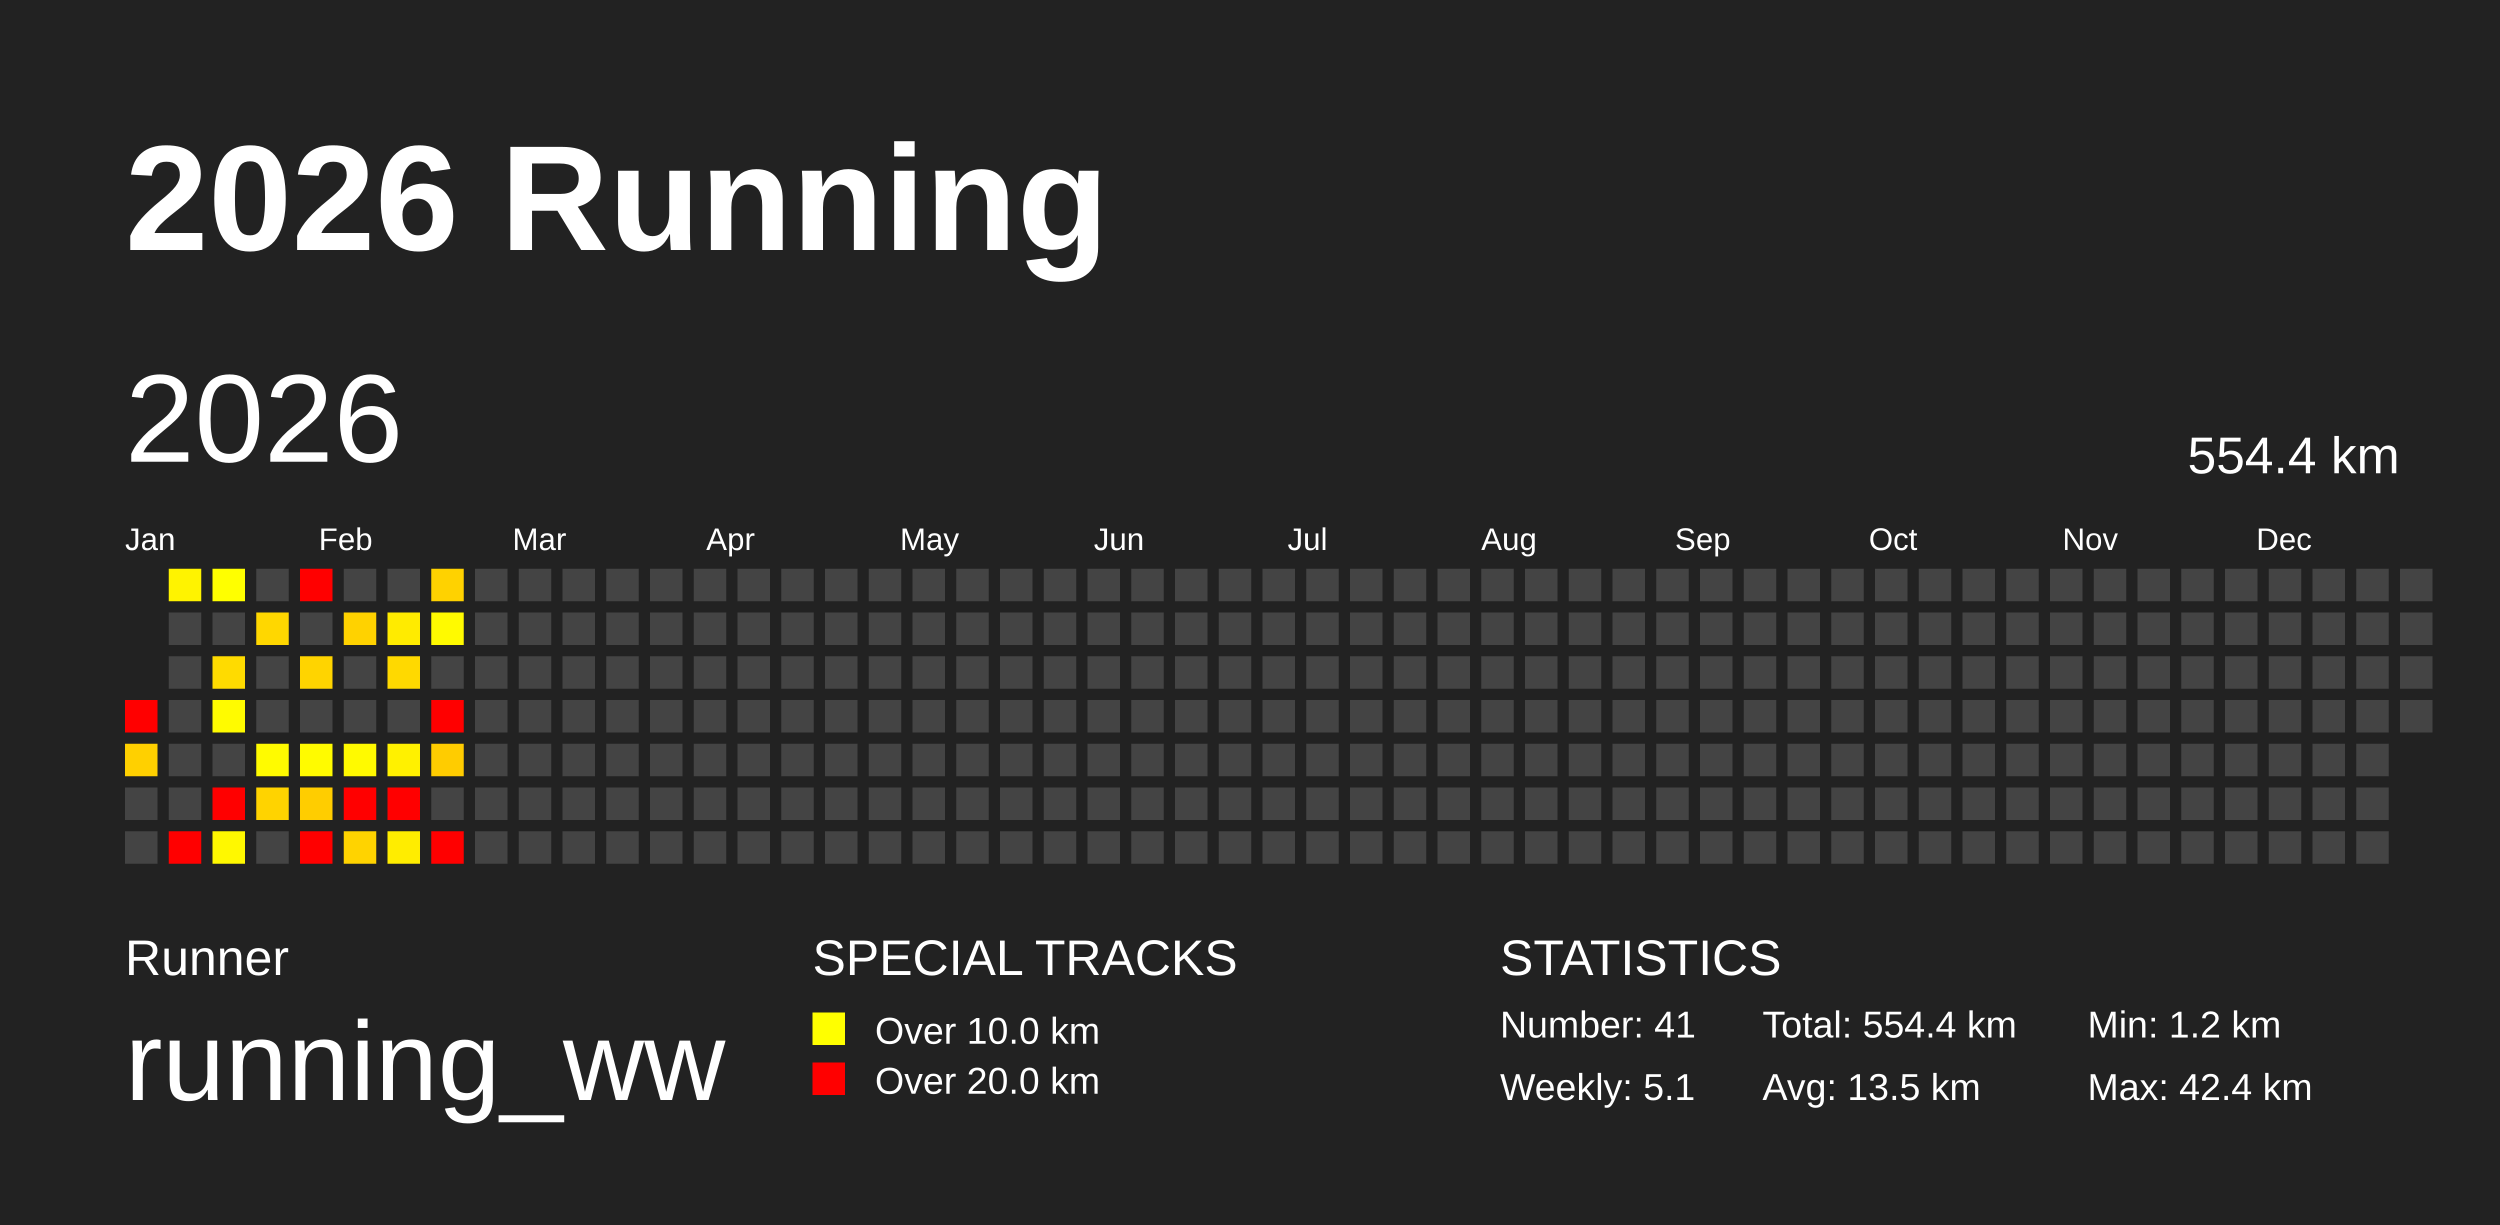
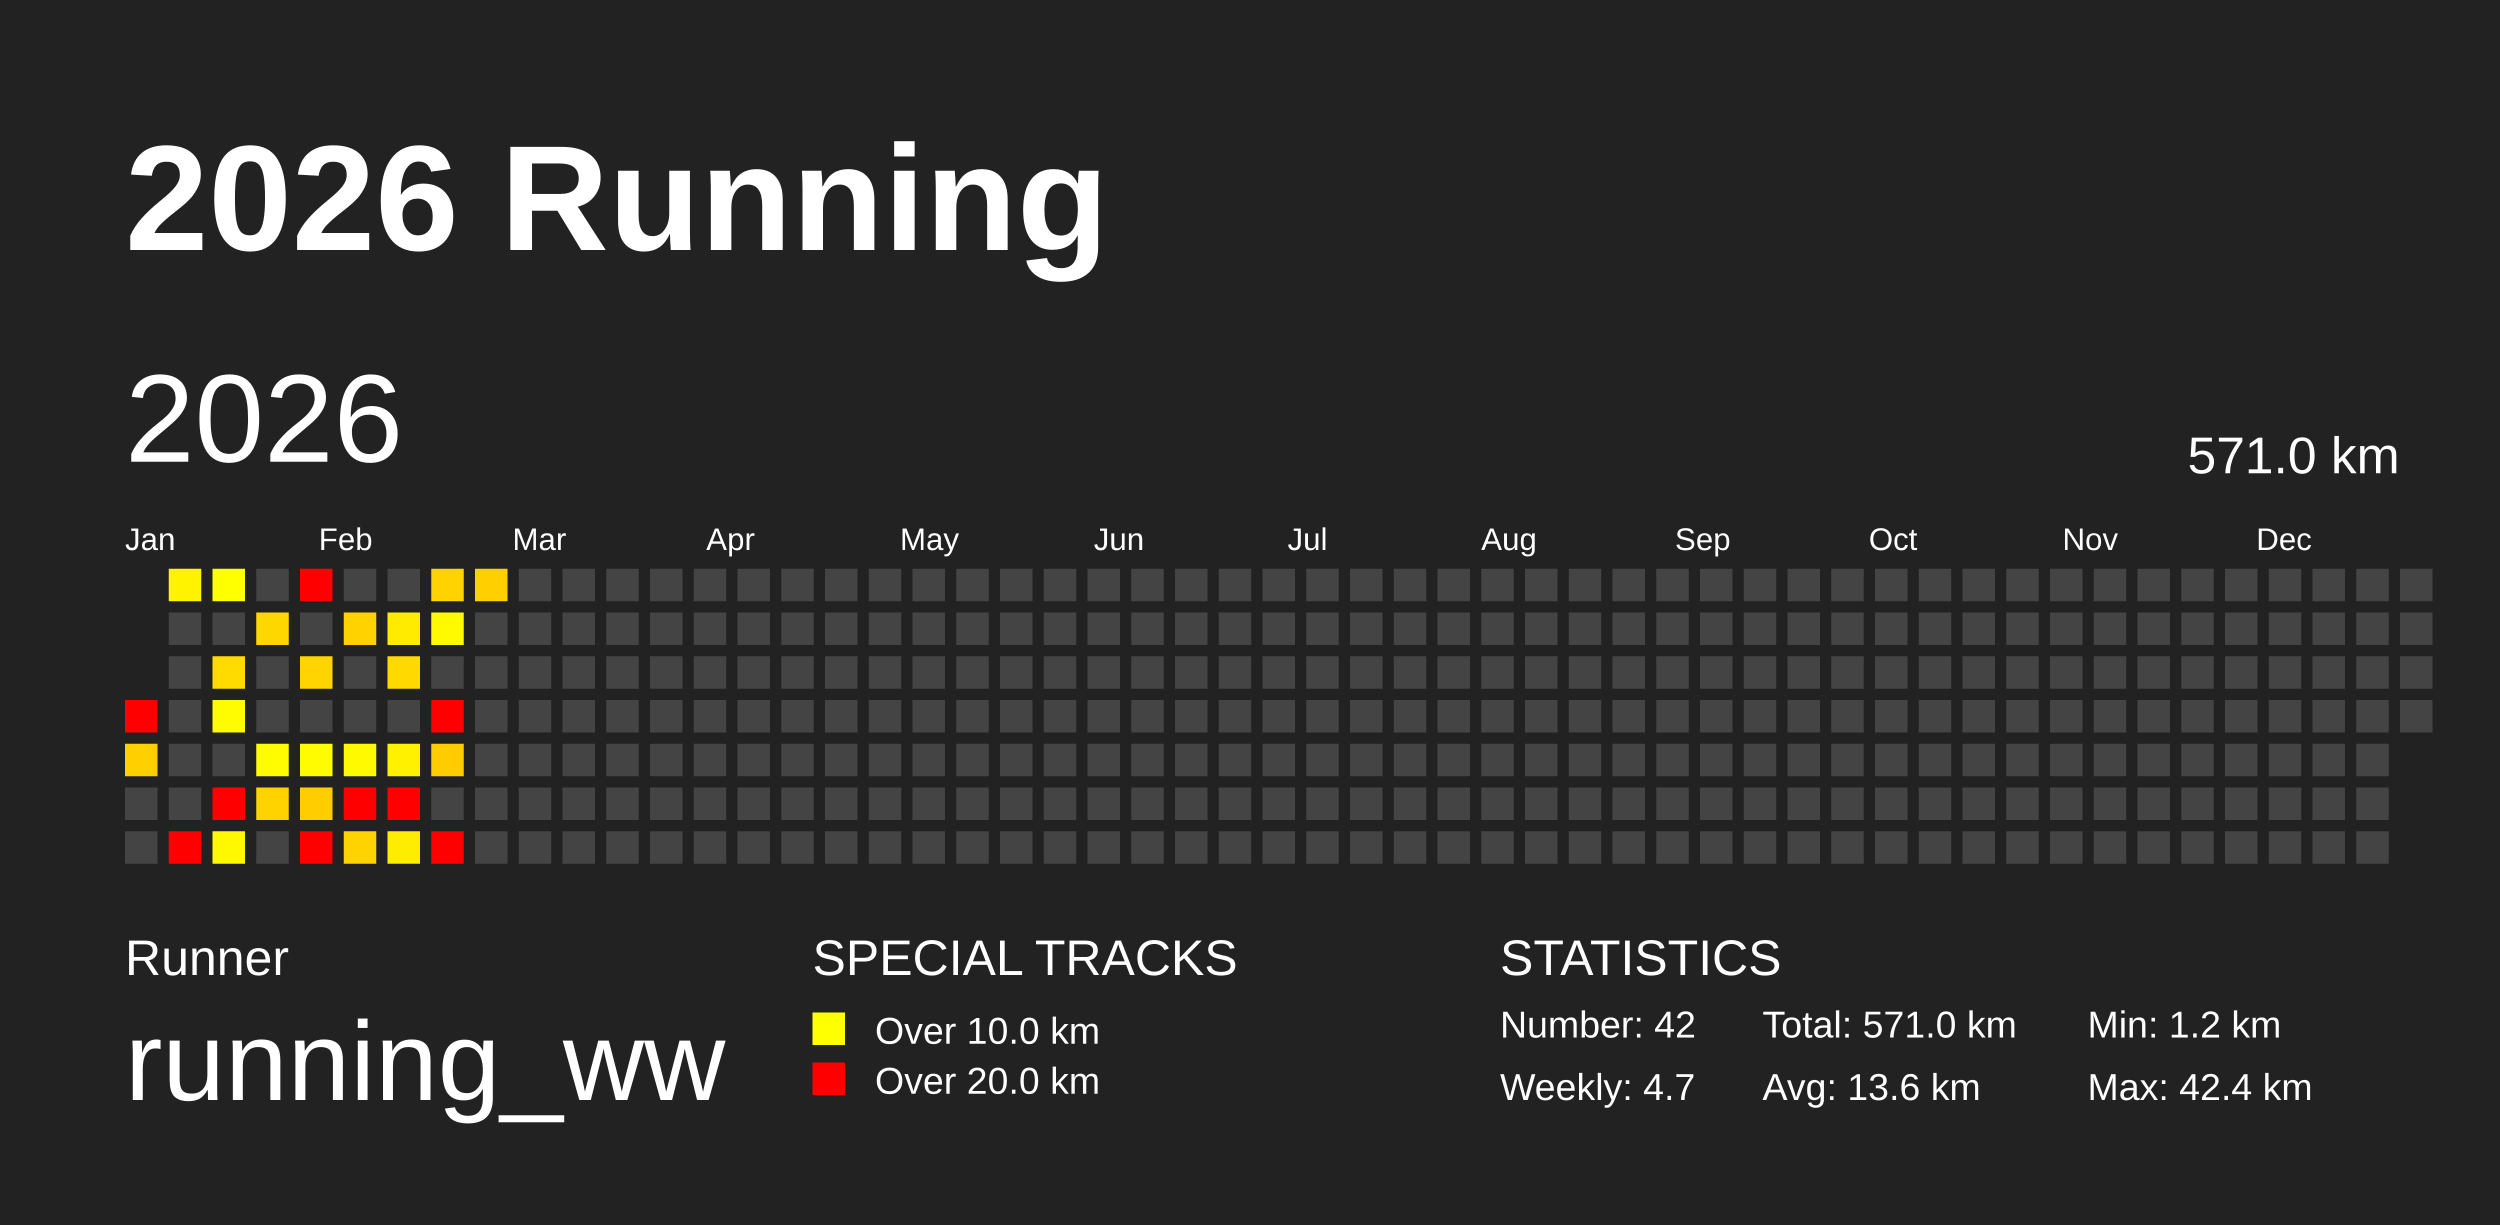
<svg xmlns="http://www.w3.org/2000/svg" baseProfile="full" height="98mm" version="1.1" viewBox="0,0,200,98" width="200mm">
  <defs />
  <rect fill="#222222" height="98" width="200" x="0" y="0" />
  <text fill="#FFFFFF" style="font-size:12px; font-family:Arial; font-weight:bold;" x="10" y="20">2026 Running</text>
  <text fill="#FFFFFF" style="font-size:4px; font-family:Arial" x="10" y="78">Runner</text>
  <text fill="#FFFFFF" style="font-size:9px; font-family:Arial" x="10" y="88">running_ww</text>
  <text fill="#FFFFFF" style="font-size:4px; font-family:Arial" x="65" y="78">SPECIAL TRACKS</text>
  <rect fill="yellow" height="2.6" width="2.6" x="65" y="81" />
  <text fill="#FFFFFF" style="font-size:3px; font-family:Arial" x="70" y="83.5">Over 10.0 km</text>
  <rect fill="red" height="2.6" width="2.6" x="65" y="85" />
  <text fill="#FFFFFF" style="font-size:3px; font-family:Arial" x="70" y="87.5">Over 20.0 km</text>
  <text fill="#FFFFFF" style="font-size:4px; font-family:Arial" x="120" y="78">STATISTICS</text>
-   <text fill="#FFFFFF" style="font-size:3px; font-family:Arial" x="120" y="83">Number: 41</text>
-   <text fill="#FFFFFF" style="font-size:3px; font-family:Arial" x="120" y="88">Weekly: 5.1</text>
-   <text fill="#FFFFFF" style="font-size:3px; font-family:Arial" x="141" y="83">Total: 554.4 km</text>
-   <text fill="#FFFFFF" style="font-size:3px; font-family:Arial" x="141" y="88">Avg: 13.5 km</text>
+   <text fill="#FFFFFF" style="font-size:3px; font-family:Arial" x="120" y="83">Number: 42</text>
+   <text fill="#FFFFFF" style="font-size:3px; font-family:Arial" x="120" y="88">Weekly: 4.7</text>
+   <text fill="#FFFFFF" style="font-size:3px; font-family:Arial" x="141" y="83">Total: 571.0 km</text>
+   <text fill="#FFFFFF" style="font-size:3px; font-family:Arial" x="141" y="88">Avg: 13.6 km</text>
  <text fill="#FFFFFF" style="font-size:3px; font-family:Arial" x="167" y="83">Min: 1.2 km</text>
  <text fill="#FFFFFF" style="font-size:3px; font-family:Arial" x="167" y="88">Max: 42.4 km</text>
  <text dominant-baseline="hanging" fill="#FFFFFF" style="font-size:10.0px; font-family:Arial;" x="10" y="30">2026</text>
-   <text dominant-baseline="hanging" fill="#FFFFFF" style="font-size:4.125px; font-family:Arial;" x="175" y="35">554.4 km</text>
+   <text dominant-baseline="hanging" fill="#FFFFFF" style="font-size:4.125px; font-family:Arial;" x="175" y="35">571.0 km</text>
  <text fill="#FFFFFF" style="font-size:2.5px; font-family:Arial" x="10.0" y="44">Jan</text>
  <text fill="#FFFFFF" style="font-size:2.5px; font-family:Arial" x="25.5" y="44">Feb</text>
  <text fill="#FFFFFF" style="font-size:2.5px; font-family:Arial" x="41.0" y="44">Mar</text>
  <text fill="#FFFFFF" style="font-size:2.5px; font-family:Arial" x="56.5" y="44">Apr</text>
  <text fill="#FFFFFF" style="font-size:2.5px; font-family:Arial" x="72.0" y="44">May</text>
  <text fill="#FFFFFF" style="font-size:2.5px; font-family:Arial" x="87.5" y="44">Jun</text>
  <text fill="#FFFFFF" style="font-size:2.5px; font-family:Arial" x="103.0" y="44">Jul</text>
  <text fill="#FFFFFF" style="font-size:2.5px; font-family:Arial" x="118.5" y="44">Aug</text>
  <text fill="#FFFFFF" style="font-size:2.5px; font-family:Arial" x="134.0" y="44">Sep</text>
  <text fill="#FFFFFF" style="font-size:2.5px; font-family:Arial" x="149.5" y="44">Oct</text>
  <text fill="#FFFFFF" style="font-size:2.5px; font-family:Arial" x="165.0" y="44">Nov</text>
  <text fill="#FFFFFF" style="font-size:2.5px; font-family:Arial" x="180.5" y="44">Dec</text>
  <rect fill="red" height="2.6" width="2.6" x="10.0" y="56.0" />
  <rect fill="#ffd000" height="2.6" width="2.6" x="10.0" y="59.5" />
  <rect fill="#444444" height="2.6" width="2.6" x="10.0" y="63.0" />
  <rect fill="#444444" height="2.6" width="2.6" x="10.0" y="66.5" />
  <rect fill="#fff300" height="2.6" width="2.6" x="13.5" y="45.5" />
  <rect fill="#444444" height="2.6" width="2.6" x="13.5" y="49.0" />
  <rect fill="#444444" height="2.6" width="2.6" x="13.5" y="52.5" />
  <rect fill="#444444" height="2.6" width="2.6" x="13.5" y="56.0" />
  <rect fill="#444444" height="2.6" width="2.6" x="13.5" y="59.5" />
  <rect fill="#444444" height="2.6" width="2.6" x="13.5" y="63.0" />
  <rect fill="red" height="2.6" width="2.6" x="13.5" y="66.5" />
  <rect fill="#ffff00" height="2.6" width="2.6" x="17.0" y="45.5" />
  <rect fill="#444444" height="2.6" width="2.6" x="17.0" y="49.0" />
  <rect fill="#ffdb00" height="2.6" width="2.6" x="17.0" y="52.5" />
  <rect fill="#fffb00" height="2.6" width="2.6" x="17.0" y="56.0" />
  <rect fill="#444444" height="2.6" width="2.6" x="17.0" y="59.5" />
  <rect fill="red" height="2.6" width="2.6" x="17.0" y="63.0" />
  <rect fill="#fff800" height="2.6" width="2.6" x="17.0" y="66.5" />
  <rect fill="#444444" height="2.6" width="2.6" x="20.5" y="45.5" />
  <rect fill="#ffd700" height="2.6" width="2.6" x="20.5" y="49.0" />
  <rect fill="#444444" height="2.6" width="2.6" x="20.5" y="52.5" />
  <rect fill="#444444" height="2.6" width="2.6" x="20.5" y="56.0" />
  <rect fill="#fffb00" height="2.6" width="2.6" x="20.5" y="59.5" />
  <rect fill="#ffd300" height="2.6" width="2.6" x="20.5" y="63.0" />
  <rect fill="#444444" height="2.6" width="2.6" x="20.5" y="66.5" />
  <rect fill="red" height="2.6" width="2.6" x="24.0" y="45.5" />
  <rect fill="#444444" height="2.6" width="2.6" x="24.0" y="49.0" />
  <rect fill="#ffd400" height="2.6" width="2.6" x="24.0" y="52.5" />
  <rect fill="#444444" height="2.6" width="2.6" x="24.0" y="56.0" />
  <rect fill="#fffb00" height="2.6" width="2.6" x="24.0" y="59.5" />
  <rect fill="#ffcd00" height="2.6" width="2.6" x="24.0" y="63.0" />
  <rect fill="red" height="2.6" width="2.6" x="24.0" y="66.5" />
  <rect fill="#444444" height="2.6" width="2.6" x="27.5" y="45.5" />
  <rect fill="#ffd200" height="2.6" width="2.6" x="27.5" y="49.0" />
  <rect fill="#444444" height="2.6" width="2.6" x="27.5" y="52.5" />
  <rect fill="#444444" height="2.6" width="2.6" x="27.5" y="56.0" />
  <rect fill="#fffa00" height="2.6" width="2.6" x="27.5" y="59.5" />
  <rect fill="red" height="2.6" width="2.6" x="27.5" y="63.0" />
  <rect fill="#ffd300" height="2.6" width="2.6" x="27.5" y="66.5" />
  <rect fill="#444444" height="2.6" width="2.6" x="31.0" y="45.5" />
  <rect fill="#ffeb00" height="2.6" width="2.6" x="31.0" y="49.0" />
  <rect fill="#ffd900" height="2.6" width="2.6" x="31.0" y="52.5" />
  <rect fill="#444444" height="2.6" width="2.6" x="31.0" y="56.0" />
  <rect fill="#fff100" height="2.6" width="2.6" x="31.0" y="59.5" />
  <rect fill="red" height="2.6" width="2.6" x="31.0" y="63.0" />
  <rect fill="#ffed00" height="2.6" width="2.6" x="31.0" y="66.5" />
  <rect fill="#ffd200" height="2.6" width="2.6" x="34.5" y="45.5" />
  <rect fill="#fffa00" height="2.6" width="2.6" x="34.5" y="49.0" />
  <rect fill="#444444" height="2.6" width="2.6" x="34.5" y="52.5" />
  <rect fill="red" height="2.6" width="2.6" x="34.5" y="56.0" />
  <rect fill="#ffcc00" height="2.6" width="2.6" x="34.5" y="59.5" />
  <rect fill="#444444" height="2.6" width="2.6" x="34.5" y="63.0" />
  <rect fill="red" height="2.6" width="2.6" x="34.5" y="66.5" />
-   <rect fill="#444444" height="2.6" width="2.6" x="38.0" y="45.5" />
+   <rect fill="#ffcf00" height="2.6" width="2.6" x="38.0" y="45.5" />
  <rect fill="#444444" height="2.6" width="2.6" x="38.0" y="49.0" />
  <rect fill="#444444" height="2.6" width="2.6" x="38.0" y="52.5" />
  <rect fill="#444444" height="2.6" width="2.6" x="38.0" y="56.0" />
  <rect fill="#444444" height="2.6" width="2.6" x="38.0" y="59.5" />
  <rect fill="#444444" height="2.6" width="2.6" x="38.0" y="63.0" />
  <rect fill="#444444" height="2.6" width="2.6" x="38.0" y="66.5" />
  <rect fill="#444444" height="2.6" width="2.6" x="41.5" y="45.5" />
  <rect fill="#444444" height="2.6" width="2.6" x="41.5" y="49.0" />
  <rect fill="#444444" height="2.6" width="2.6" x="41.5" y="52.5" />
  <rect fill="#444444" height="2.6" width="2.6" x="41.5" y="56.0" />
  <rect fill="#444444" height="2.6" width="2.6" x="41.5" y="59.5" />
  <rect fill="#444444" height="2.6" width="2.6" x="41.5" y="63.0" />
  <rect fill="#444444" height="2.6" width="2.6" x="41.5" y="66.5" />
  <rect fill="#444444" height="2.6" width="2.6" x="45.0" y="45.5" />
  <rect fill="#444444" height="2.6" width="2.6" x="45.0" y="49.0" />
  <rect fill="#444444" height="2.6" width="2.6" x="45.0" y="52.5" />
  <rect fill="#444444" height="2.6" width="2.6" x="45.0" y="56.0" />
  <rect fill="#444444" height="2.6" width="2.6" x="45.0" y="59.5" />
  <rect fill="#444444" height="2.6" width="2.6" x="45.0" y="63.0" />
  <rect fill="#444444" height="2.6" width="2.6" x="45.0" y="66.5" />
  <rect fill="#444444" height="2.6" width="2.6" x="48.5" y="45.5" />
  <rect fill="#444444" height="2.6" width="2.6" x="48.5" y="49.0" />
  <rect fill="#444444" height="2.6" width="2.6" x="48.5" y="52.5" />
  <rect fill="#444444" height="2.6" width="2.6" x="48.5" y="56.0" />
  <rect fill="#444444" height="2.6" width="2.6" x="48.5" y="59.5" />
  <rect fill="#444444" height="2.6" width="2.6" x="48.5" y="63.0" />
  <rect fill="#444444" height="2.6" width="2.6" x="48.5" y="66.5" />
  <rect fill="#444444" height="2.6" width="2.6" x="52.0" y="45.5" />
  <rect fill="#444444" height="2.6" width="2.6" x="52.0" y="49.0" />
  <rect fill="#444444" height="2.6" width="2.6" x="52.0" y="52.5" />
  <rect fill="#444444" height="2.6" width="2.6" x="52.0" y="56.0" />
  <rect fill="#444444" height="2.6" width="2.6" x="52.0" y="59.5" />
  <rect fill="#444444" height="2.6" width="2.6" x="52.0" y="63.0" />
  <rect fill="#444444" height="2.6" width="2.6" x="52.0" y="66.5" />
  <rect fill="#444444" height="2.6" width="2.6" x="55.5" y="45.5" />
  <rect fill="#444444" height="2.6" width="2.6" x="55.5" y="49.0" />
  <rect fill="#444444" height="2.6" width="2.6" x="55.5" y="52.5" />
  <rect fill="#444444" height="2.6" width="2.6" x="55.5" y="56.0" />
  <rect fill="#444444" height="2.6" width="2.6" x="55.5" y="59.5" />
  <rect fill="#444444" height="2.6" width="2.6" x="55.5" y="63.0" />
  <rect fill="#444444" height="2.6" width="2.6" x="55.5" y="66.5" />
  <rect fill="#444444" height="2.6" width="2.6" x="59.0" y="45.5" />
  <rect fill="#444444" height="2.6" width="2.6" x="59.0" y="49.0" />
  <rect fill="#444444" height="2.6" width="2.6" x="59.0" y="52.5" />
  <rect fill="#444444" height="2.6" width="2.6" x="59.0" y="56.0" />
  <rect fill="#444444" height="2.6" width="2.6" x="59.0" y="59.5" />
  <rect fill="#444444" height="2.6" width="2.6" x="59.0" y="63.0" />
  <rect fill="#444444" height="2.6" width="2.6" x="59.0" y="66.5" />
  <rect fill="#444444" height="2.6" width="2.6" x="62.5" y="45.5" />
  <rect fill="#444444" height="2.6" width="2.6" x="62.5" y="49.0" />
  <rect fill="#444444" height="2.6" width="2.6" x="62.5" y="52.5" />
  <rect fill="#444444" height="2.6" width="2.6" x="62.5" y="56.0" />
  <rect fill="#444444" height="2.6" width="2.6" x="62.5" y="59.5" />
  <rect fill="#444444" height="2.6" width="2.6" x="62.5" y="63.0" />
  <rect fill="#444444" height="2.6" width="2.6" x="62.5" y="66.5" />
  <rect fill="#444444" height="2.6" width="2.6" x="66.0" y="45.5" />
  <rect fill="#444444" height="2.6" width="2.6" x="66.0" y="49.0" />
  <rect fill="#444444" height="2.6" width="2.6" x="66.0" y="52.5" />
  <rect fill="#444444" height="2.6" width="2.6" x="66.0" y="56.0" />
  <rect fill="#444444" height="2.6" width="2.6" x="66.0" y="59.5" />
  <rect fill="#444444" height="2.6" width="2.6" x="66.0" y="63.0" />
  <rect fill="#444444" height="2.6" width="2.6" x="66.0" y="66.5" />
  <rect fill="#444444" height="2.6" width="2.6" x="69.5" y="45.5" />
  <rect fill="#444444" height="2.6" width="2.6" x="69.5" y="49.0" />
  <rect fill="#444444" height="2.6" width="2.6" x="69.5" y="52.5" />
  <rect fill="#444444" height="2.6" width="2.6" x="69.5" y="56.0" />
  <rect fill="#444444" height="2.6" width="2.6" x="69.5" y="59.5" />
  <rect fill="#444444" height="2.6" width="2.6" x="69.5" y="63.0" />
  <rect fill="#444444" height="2.6" width="2.6" x="69.5" y="66.5" />
  <rect fill="#444444" height="2.6" width="2.6" x="73.0" y="45.5" />
  <rect fill="#444444" height="2.6" width="2.6" x="73.0" y="49.0" />
  <rect fill="#444444" height="2.6" width="2.6" x="73.0" y="52.5" />
  <rect fill="#444444" height="2.6" width="2.6" x="73.0" y="56.0" />
  <rect fill="#444444" height="2.6" width="2.6" x="73.0" y="59.5" />
  <rect fill="#444444" height="2.6" width="2.6" x="73.0" y="63.0" />
  <rect fill="#444444" height="2.6" width="2.6" x="73.0" y="66.5" />
  <rect fill="#444444" height="2.6" width="2.6" x="76.5" y="45.5" />
  <rect fill="#444444" height="2.6" width="2.6" x="76.5" y="49.0" />
  <rect fill="#444444" height="2.6" width="2.6" x="76.5" y="52.5" />
  <rect fill="#444444" height="2.6" width="2.6" x="76.5" y="56.0" />
  <rect fill="#444444" height="2.6" width="2.6" x="76.5" y="59.5" />
  <rect fill="#444444" height="2.6" width="2.6" x="76.5" y="63.0" />
  <rect fill="#444444" height="2.6" width="2.6" x="76.5" y="66.5" />
  <rect fill="#444444" height="2.6" width="2.6" x="80.0" y="45.5" />
  <rect fill="#444444" height="2.6" width="2.6" x="80.0" y="49.0" />
  <rect fill="#444444" height="2.6" width="2.6" x="80.0" y="52.5" />
  <rect fill="#444444" height="2.6" width="2.6" x="80.0" y="56.0" />
  <rect fill="#444444" height="2.6" width="2.6" x="80.0" y="59.5" />
  <rect fill="#444444" height="2.6" width="2.6" x="80.0" y="63.0" />
  <rect fill="#444444" height="2.6" width="2.6" x="80.0" y="66.5" />
  <rect fill="#444444" height="2.6" width="2.6" x="83.5" y="45.5" />
  <rect fill="#444444" height="2.6" width="2.6" x="83.5" y="49.0" />
  <rect fill="#444444" height="2.6" width="2.6" x="83.5" y="52.5" />
  <rect fill="#444444" height="2.6" width="2.6" x="83.5" y="56.0" />
  <rect fill="#444444" height="2.6" width="2.6" x="83.5" y="59.5" />
  <rect fill="#444444" height="2.6" width="2.6" x="83.5" y="63.0" />
  <rect fill="#444444" height="2.6" width="2.6" x="83.5" y="66.5" />
  <rect fill="#444444" height="2.6" width="2.6" x="87.0" y="45.5" />
  <rect fill="#444444" height="2.6" width="2.6" x="87.0" y="49.0" />
  <rect fill="#444444" height="2.6" width="2.6" x="87.0" y="52.5" />
  <rect fill="#444444" height="2.6" width="2.6" x="87.0" y="56.0" />
  <rect fill="#444444" height="2.6" width="2.6" x="87.0" y="59.5" />
  <rect fill="#444444" height="2.6" width="2.6" x="87.0" y="63.0" />
  <rect fill="#444444" height="2.6" width="2.6" x="87.0" y="66.5" />
  <rect fill="#444444" height="2.6" width="2.6" x="90.5" y="45.5" />
  <rect fill="#444444" height="2.6" width="2.6" x="90.5" y="49.0" />
  <rect fill="#444444" height="2.6" width="2.6" x="90.5" y="52.5" />
  <rect fill="#444444" height="2.6" width="2.6" x="90.5" y="56.0" />
  <rect fill="#444444" height="2.6" width="2.6" x="90.5" y="59.5" />
  <rect fill="#444444" height="2.6" width="2.6" x="90.5" y="63.0" />
  <rect fill="#444444" height="2.6" width="2.6" x="90.5" y="66.5" />
  <rect fill="#444444" height="2.6" width="2.6" x="94.0" y="45.5" />
  <rect fill="#444444" height="2.6" width="2.6" x="94.0" y="49.0" />
  <rect fill="#444444" height="2.6" width="2.6" x="94.0" y="52.5" />
  <rect fill="#444444" height="2.6" width="2.6" x="94.0" y="56.0" />
  <rect fill="#444444" height="2.6" width="2.6" x="94.0" y="59.5" />
  <rect fill="#444444" height="2.6" width="2.6" x="94.0" y="63.0" />
  <rect fill="#444444" height="2.6" width="2.6" x="94.0" y="66.5" />
  <rect fill="#444444" height="2.6" width="2.6" x="97.5" y="45.5" />
  <rect fill="#444444" height="2.6" width="2.6" x="97.5" y="49.0" />
  <rect fill="#444444" height="2.6" width="2.6" x="97.5" y="52.5" />
  <rect fill="#444444" height="2.6" width="2.6" x="97.5" y="56.0" />
  <rect fill="#444444" height="2.6" width="2.6" x="97.5" y="59.5" />
  <rect fill="#444444" height="2.6" width="2.6" x="97.5" y="63.0" />
  <rect fill="#444444" height="2.6" width="2.6" x="97.5" y="66.5" />
  <rect fill="#444444" height="2.6" width="2.6" x="101.0" y="45.5" />
  <rect fill="#444444" height="2.6" width="2.6" x="101.0" y="49.0" />
  <rect fill="#444444" height="2.6" width="2.6" x="101.0" y="52.5" />
  <rect fill="#444444" height="2.6" width="2.6" x="101.0" y="56.0" />
  <rect fill="#444444" height="2.6" width="2.6" x="101.0" y="59.5" />
  <rect fill="#444444" height="2.6" width="2.6" x="101.0" y="63.0" />
  <rect fill="#444444" height="2.6" width="2.6" x="101.0" y="66.5" />
  <rect fill="#444444" height="2.6" width="2.6" x="104.5" y="45.5" />
  <rect fill="#444444" height="2.6" width="2.6" x="104.5" y="49.0" />
  <rect fill="#444444" height="2.6" width="2.6" x="104.5" y="52.5" />
  <rect fill="#444444" height="2.6" width="2.6" x="104.5" y="56.0" />
  <rect fill="#444444" height="2.6" width="2.6" x="104.5" y="59.5" />
  <rect fill="#444444" height="2.6" width="2.6" x="104.5" y="63.0" />
  <rect fill="#444444" height="2.6" width="2.6" x="104.5" y="66.5" />
  <rect fill="#444444" height="2.6" width="2.6" x="108.0" y="45.5" />
  <rect fill="#444444" height="2.6" width="2.6" x="108.0" y="49.0" />
  <rect fill="#444444" height="2.6" width="2.6" x="108.0" y="52.5" />
  <rect fill="#444444" height="2.6" width="2.6" x="108.0" y="56.0" />
  <rect fill="#444444" height="2.6" width="2.6" x="108.0" y="59.5" />
  <rect fill="#444444" height="2.6" width="2.6" x="108.0" y="63.0" />
  <rect fill="#444444" height="2.6" width="2.6" x="108.0" y="66.5" />
  <rect fill="#444444" height="2.6" width="2.6" x="111.5" y="45.5" />
  <rect fill="#444444" height="2.6" width="2.6" x="111.5" y="49.0" />
  <rect fill="#444444" height="2.6" width="2.6" x="111.5" y="52.5" />
  <rect fill="#444444" height="2.6" width="2.6" x="111.5" y="56.0" />
  <rect fill="#444444" height="2.6" width="2.6" x="111.5" y="59.5" />
  <rect fill="#444444" height="2.6" width="2.6" x="111.5" y="63.0" />
  <rect fill="#444444" height="2.6" width="2.6" x="111.5" y="66.5" />
  <rect fill="#444444" height="2.6" width="2.6" x="115.0" y="45.5" />
  <rect fill="#444444" height="2.6" width="2.6" x="115.0" y="49.0" />
  <rect fill="#444444" height="2.6" width="2.6" x="115.0" y="52.5" />
  <rect fill="#444444" height="2.6" width="2.6" x="115.0" y="56.0" />
  <rect fill="#444444" height="2.6" width="2.6" x="115.0" y="59.5" />
  <rect fill="#444444" height="2.6" width="2.6" x="115.0" y="63.0" />
  <rect fill="#444444" height="2.6" width="2.6" x="115.0" y="66.5" />
  <rect fill="#444444" height="2.6" width="2.6" x="118.5" y="45.5" />
  <rect fill="#444444" height="2.6" width="2.6" x="118.5" y="49.0" />
  <rect fill="#444444" height="2.6" width="2.6" x="118.5" y="52.5" />
  <rect fill="#444444" height="2.6" width="2.6" x="118.5" y="56.0" />
  <rect fill="#444444" height="2.6" width="2.6" x="118.5" y="59.5" />
  <rect fill="#444444" height="2.6" width="2.6" x="118.5" y="63.0" />
  <rect fill="#444444" height="2.6" width="2.6" x="118.5" y="66.5" />
  <rect fill="#444444" height="2.6" width="2.6" x="122.0" y="45.5" />
  <rect fill="#444444" height="2.6" width="2.6" x="122.0" y="49.0" />
  <rect fill="#444444" height="2.6" width="2.6" x="122.0" y="52.5" />
  <rect fill="#444444" height="2.6" width="2.6" x="122.0" y="56.0" />
  <rect fill="#444444" height="2.6" width="2.6" x="122.0" y="59.5" />
  <rect fill="#444444" height="2.6" width="2.6" x="122.0" y="63.0" />
  <rect fill="#444444" height="2.6" width="2.6" x="122.0" y="66.5" />
  <rect fill="#444444" height="2.6" width="2.6" x="125.5" y="45.5" />
  <rect fill="#444444" height="2.6" width="2.6" x="125.5" y="49.0" />
  <rect fill="#444444" height="2.6" width="2.6" x="125.5" y="52.5" />
  <rect fill="#444444" height="2.6" width="2.6" x="125.5" y="56.0" />
  <rect fill="#444444" height="2.6" width="2.6" x="125.5" y="59.5" />
  <rect fill="#444444" height="2.6" width="2.6" x="125.5" y="63.0" />
  <rect fill="#444444" height="2.6" width="2.6" x="125.5" y="66.5" />
  <rect fill="#444444" height="2.6" width="2.6" x="129.0" y="45.5" />
  <rect fill="#444444" height="2.6" width="2.6" x="129.0" y="49.0" />
  <rect fill="#444444" height="2.6" width="2.6" x="129.0" y="52.5" />
  <rect fill="#444444" height="2.6" width="2.6" x="129.0" y="56.0" />
  <rect fill="#444444" height="2.6" width="2.6" x="129.0" y="59.5" />
  <rect fill="#444444" height="2.6" width="2.6" x="129.0" y="63.0" />
  <rect fill="#444444" height="2.6" width="2.6" x="129.0" y="66.5" />
  <rect fill="#444444" height="2.6" width="2.6" x="132.5" y="45.5" />
  <rect fill="#444444" height="2.6" width="2.6" x="132.5" y="49.0" />
  <rect fill="#444444" height="2.6" width="2.6" x="132.5" y="52.5" />
  <rect fill="#444444" height="2.6" width="2.6" x="132.5" y="56.0" />
  <rect fill="#444444" height="2.6" width="2.6" x="132.5" y="59.5" />
  <rect fill="#444444" height="2.6" width="2.6" x="132.5" y="63.0" />
  <rect fill="#444444" height="2.6" width="2.6" x="132.5" y="66.5" />
  <rect fill="#444444" height="2.6" width="2.6" x="136.0" y="45.5" />
  <rect fill="#444444" height="2.6" width="2.6" x="136.0" y="49.0" />
  <rect fill="#444444" height="2.6" width="2.6" x="136.0" y="52.5" />
  <rect fill="#444444" height="2.6" width="2.6" x="136.0" y="56.0" />
  <rect fill="#444444" height="2.6" width="2.6" x="136.0" y="59.5" />
  <rect fill="#444444" height="2.6" width="2.6" x="136.0" y="63.0" />
  <rect fill="#444444" height="2.6" width="2.6" x="136.0" y="66.5" />
  <rect fill="#444444" height="2.6" width="2.6" x="139.5" y="45.5" />
  <rect fill="#444444" height="2.6" width="2.6" x="139.5" y="49.0" />
  <rect fill="#444444" height="2.6" width="2.6" x="139.5" y="52.5" />
  <rect fill="#444444" height="2.6" width="2.6" x="139.5" y="56.0" />
  <rect fill="#444444" height="2.6" width="2.6" x="139.5" y="59.5" />
  <rect fill="#444444" height="2.6" width="2.6" x="139.5" y="63.0" />
  <rect fill="#444444" height="2.6" width="2.6" x="139.5" y="66.5" />
  <rect fill="#444444" height="2.6" width="2.6" x="143.0" y="45.5" />
  <rect fill="#444444" height="2.6" width="2.6" x="143.0" y="49.0" />
  <rect fill="#444444" height="2.6" width="2.6" x="143.0" y="52.5" />
  <rect fill="#444444" height="2.6" width="2.6" x="143.0" y="56.0" />
  <rect fill="#444444" height="2.6" width="2.6" x="143.0" y="59.5" />
  <rect fill="#444444" height="2.6" width="2.6" x="143.0" y="63.0" />
  <rect fill="#444444" height="2.6" width="2.6" x="143.0" y="66.5" />
  <rect fill="#444444" height="2.6" width="2.6" x="146.5" y="45.5" />
  <rect fill="#444444" height="2.6" width="2.6" x="146.5" y="49.0" />
  <rect fill="#444444" height="2.6" width="2.6" x="146.5" y="52.5" />
  <rect fill="#444444" height="2.6" width="2.6" x="146.5" y="56.0" />
  <rect fill="#444444" height="2.6" width="2.6" x="146.5" y="59.5" />
  <rect fill="#444444" height="2.6" width="2.6" x="146.5" y="63.0" />
  <rect fill="#444444" height="2.6" width="2.6" x="146.5" y="66.5" />
  <rect fill="#444444" height="2.6" width="2.6" x="150.0" y="45.5" />
  <rect fill="#444444" height="2.6" width="2.6" x="150.0" y="49.0" />
  <rect fill="#444444" height="2.6" width="2.6" x="150.0" y="52.5" />
  <rect fill="#444444" height="2.6" width="2.6" x="150.0" y="56.0" />
  <rect fill="#444444" height="2.6" width="2.6" x="150.0" y="59.5" />
  <rect fill="#444444" height="2.6" width="2.6" x="150.0" y="63.0" />
  <rect fill="#444444" height="2.6" width="2.6" x="150.0" y="66.5" />
  <rect fill="#444444" height="2.6" width="2.6" x="153.5" y="45.5" />
  <rect fill="#444444" height="2.6" width="2.6" x="153.5" y="49.0" />
  <rect fill="#444444" height="2.6" width="2.6" x="153.5" y="52.5" />
  <rect fill="#444444" height="2.6" width="2.6" x="153.5" y="56.0" />
  <rect fill="#444444" height="2.6" width="2.6" x="153.5" y="59.5" />
  <rect fill="#444444" height="2.6" width="2.6" x="153.5" y="63.0" />
  <rect fill="#444444" height="2.6" width="2.6" x="153.5" y="66.5" />
  <rect fill="#444444" height="2.6" width="2.6" x="157.0" y="45.5" />
  <rect fill="#444444" height="2.6" width="2.6" x="157.0" y="49.0" />
  <rect fill="#444444" height="2.6" width="2.6" x="157.0" y="52.5" />
  <rect fill="#444444" height="2.6" width="2.6" x="157.0" y="56.0" />
  <rect fill="#444444" height="2.6" width="2.6" x="157.0" y="59.5" />
  <rect fill="#444444" height="2.6" width="2.6" x="157.0" y="63.0" />
  <rect fill="#444444" height="2.6" width="2.6" x="157.0" y="66.5" />
  <rect fill="#444444" height="2.6" width="2.6" x="160.5" y="45.5" />
  <rect fill="#444444" height="2.6" width="2.6" x="160.5" y="49.0" />
  <rect fill="#444444" height="2.6" width="2.6" x="160.5" y="52.5" />
  <rect fill="#444444" height="2.6" width="2.6" x="160.5" y="56.0" />
  <rect fill="#444444" height="2.6" width="2.6" x="160.5" y="59.5" />
  <rect fill="#444444" height="2.6" width="2.6" x="160.5" y="63.0" />
  <rect fill="#444444" height="2.6" width="2.6" x="160.5" y="66.5" />
  <rect fill="#444444" height="2.6" width="2.6" x="164.0" y="45.5" />
  <rect fill="#444444" height="2.6" width="2.6" x="164.0" y="49.0" />
  <rect fill="#444444" height="2.6" width="2.6" x="164.0" y="52.5" />
  <rect fill="#444444" height="2.6" width="2.6" x="164.0" y="56.0" />
  <rect fill="#444444" height="2.6" width="2.6" x="164.0" y="59.5" />
  <rect fill="#444444" height="2.6" width="2.6" x="164.0" y="63.0" />
  <rect fill="#444444" height="2.6" width="2.6" x="164.0" y="66.5" />
  <rect fill="#444444" height="2.6" width="2.6" x="167.5" y="45.5" />
  <rect fill="#444444" height="2.6" width="2.6" x="167.5" y="49.0" />
  <rect fill="#444444" height="2.6" width="2.6" x="167.5" y="52.5" />
  <rect fill="#444444" height="2.6" width="2.6" x="167.5" y="56.0" />
  <rect fill="#444444" height="2.6" width="2.6" x="167.5" y="59.5" />
  <rect fill="#444444" height="2.6" width="2.6" x="167.5" y="63.0" />
  <rect fill="#444444" height="2.6" width="2.6" x="167.5" y="66.5" />
  <rect fill="#444444" height="2.6" width="2.6" x="171.0" y="45.5" />
  <rect fill="#444444" height="2.6" width="2.6" x="171.0" y="49.0" />
  <rect fill="#444444" height="2.6" width="2.6" x="171.0" y="52.5" />
  <rect fill="#444444" height="2.6" width="2.6" x="171.0" y="56.0" />
  <rect fill="#444444" height="2.6" width="2.6" x="171.0" y="59.5" />
  <rect fill="#444444" height="2.6" width="2.6" x="171.0" y="63.0" />
  <rect fill="#444444" height="2.6" width="2.6" x="171.0" y="66.5" />
  <rect fill="#444444" height="2.6" width="2.6" x="174.5" y="45.5" />
  <rect fill="#444444" height="2.6" width="2.6" x="174.5" y="49.0" />
  <rect fill="#444444" height="2.6" width="2.6" x="174.5" y="52.5" />
  <rect fill="#444444" height="2.6" width="2.6" x="174.5" y="56.0" />
  <rect fill="#444444" height="2.6" width="2.6" x="174.5" y="59.5" />
  <rect fill="#444444" height="2.6" width="2.6" x="174.5" y="63.0" />
  <rect fill="#444444" height="2.6" width="2.6" x="174.5" y="66.5" />
  <rect fill="#444444" height="2.6" width="2.6" x="178.0" y="45.5" />
  <rect fill="#444444" height="2.6" width="2.6" x="178.0" y="49.0" />
  <rect fill="#444444" height="2.6" width="2.6" x="178.0" y="52.5" />
  <rect fill="#444444" height="2.6" width="2.6" x="178.0" y="56.0" />
  <rect fill="#444444" height="2.6" width="2.6" x="178.0" y="59.5" />
  <rect fill="#444444" height="2.6" width="2.6" x="178.0" y="63.0" />
  <rect fill="#444444" height="2.6" width="2.6" x="178.0" y="66.5" />
  <rect fill="#444444" height="2.6" width="2.6" x="181.5" y="45.5" />
  <rect fill="#444444" height="2.6" width="2.6" x="181.5" y="49.0" />
  <rect fill="#444444" height="2.6" width="2.6" x="181.5" y="52.5" />
  <rect fill="#444444" height="2.6" width="2.6" x="181.5" y="56.0" />
  <rect fill="#444444" height="2.6" width="2.6" x="181.5" y="59.5" />
  <rect fill="#444444" height="2.6" width="2.6" x="181.5" y="63.0" />
  <rect fill="#444444" height="2.6" width="2.6" x="181.5" y="66.5" />
  <rect fill="#444444" height="2.6" width="2.6" x="185.0" y="45.5" />
  <rect fill="#444444" height="2.6" width="2.6" x="185.0" y="49.0" />
  <rect fill="#444444" height="2.6" width="2.6" x="185.0" y="52.5" />
  <rect fill="#444444" height="2.6" width="2.6" x="185.0" y="56.0" />
  <rect fill="#444444" height="2.6" width="2.6" x="185.0" y="59.5" />
  <rect fill="#444444" height="2.6" width="2.6" x="185.0" y="63.0" />
  <rect fill="#444444" height="2.6" width="2.6" x="185.0" y="66.5" />
  <rect fill="#444444" height="2.6" width="2.6" x="188.5" y="45.5" />
  <rect fill="#444444" height="2.6" width="2.6" x="188.5" y="49.0" />
  <rect fill="#444444" height="2.6" width="2.6" x="188.5" y="52.5" />
  <rect fill="#444444" height="2.6" width="2.6" x="188.5" y="56.0" />
  <rect fill="#444444" height="2.6" width="2.6" x="188.5" y="59.5" />
  <rect fill="#444444" height="2.6" width="2.6" x="188.5" y="63.0" />
  <rect fill="#444444" height="2.6" width="2.6" x="188.5" y="66.5" />
  <rect fill="#444444" height="2.6" width="2.6" x="192.0" y="45.5" />
  <rect fill="#444444" height="2.6" width="2.6" x="192.0" y="49.0" />
  <rect fill="#444444" height="2.6" width="2.6" x="192.0" y="52.5" />
  <rect fill="#444444" height="2.6" width="2.6" x="192.0" y="56.0" />
</svg>
